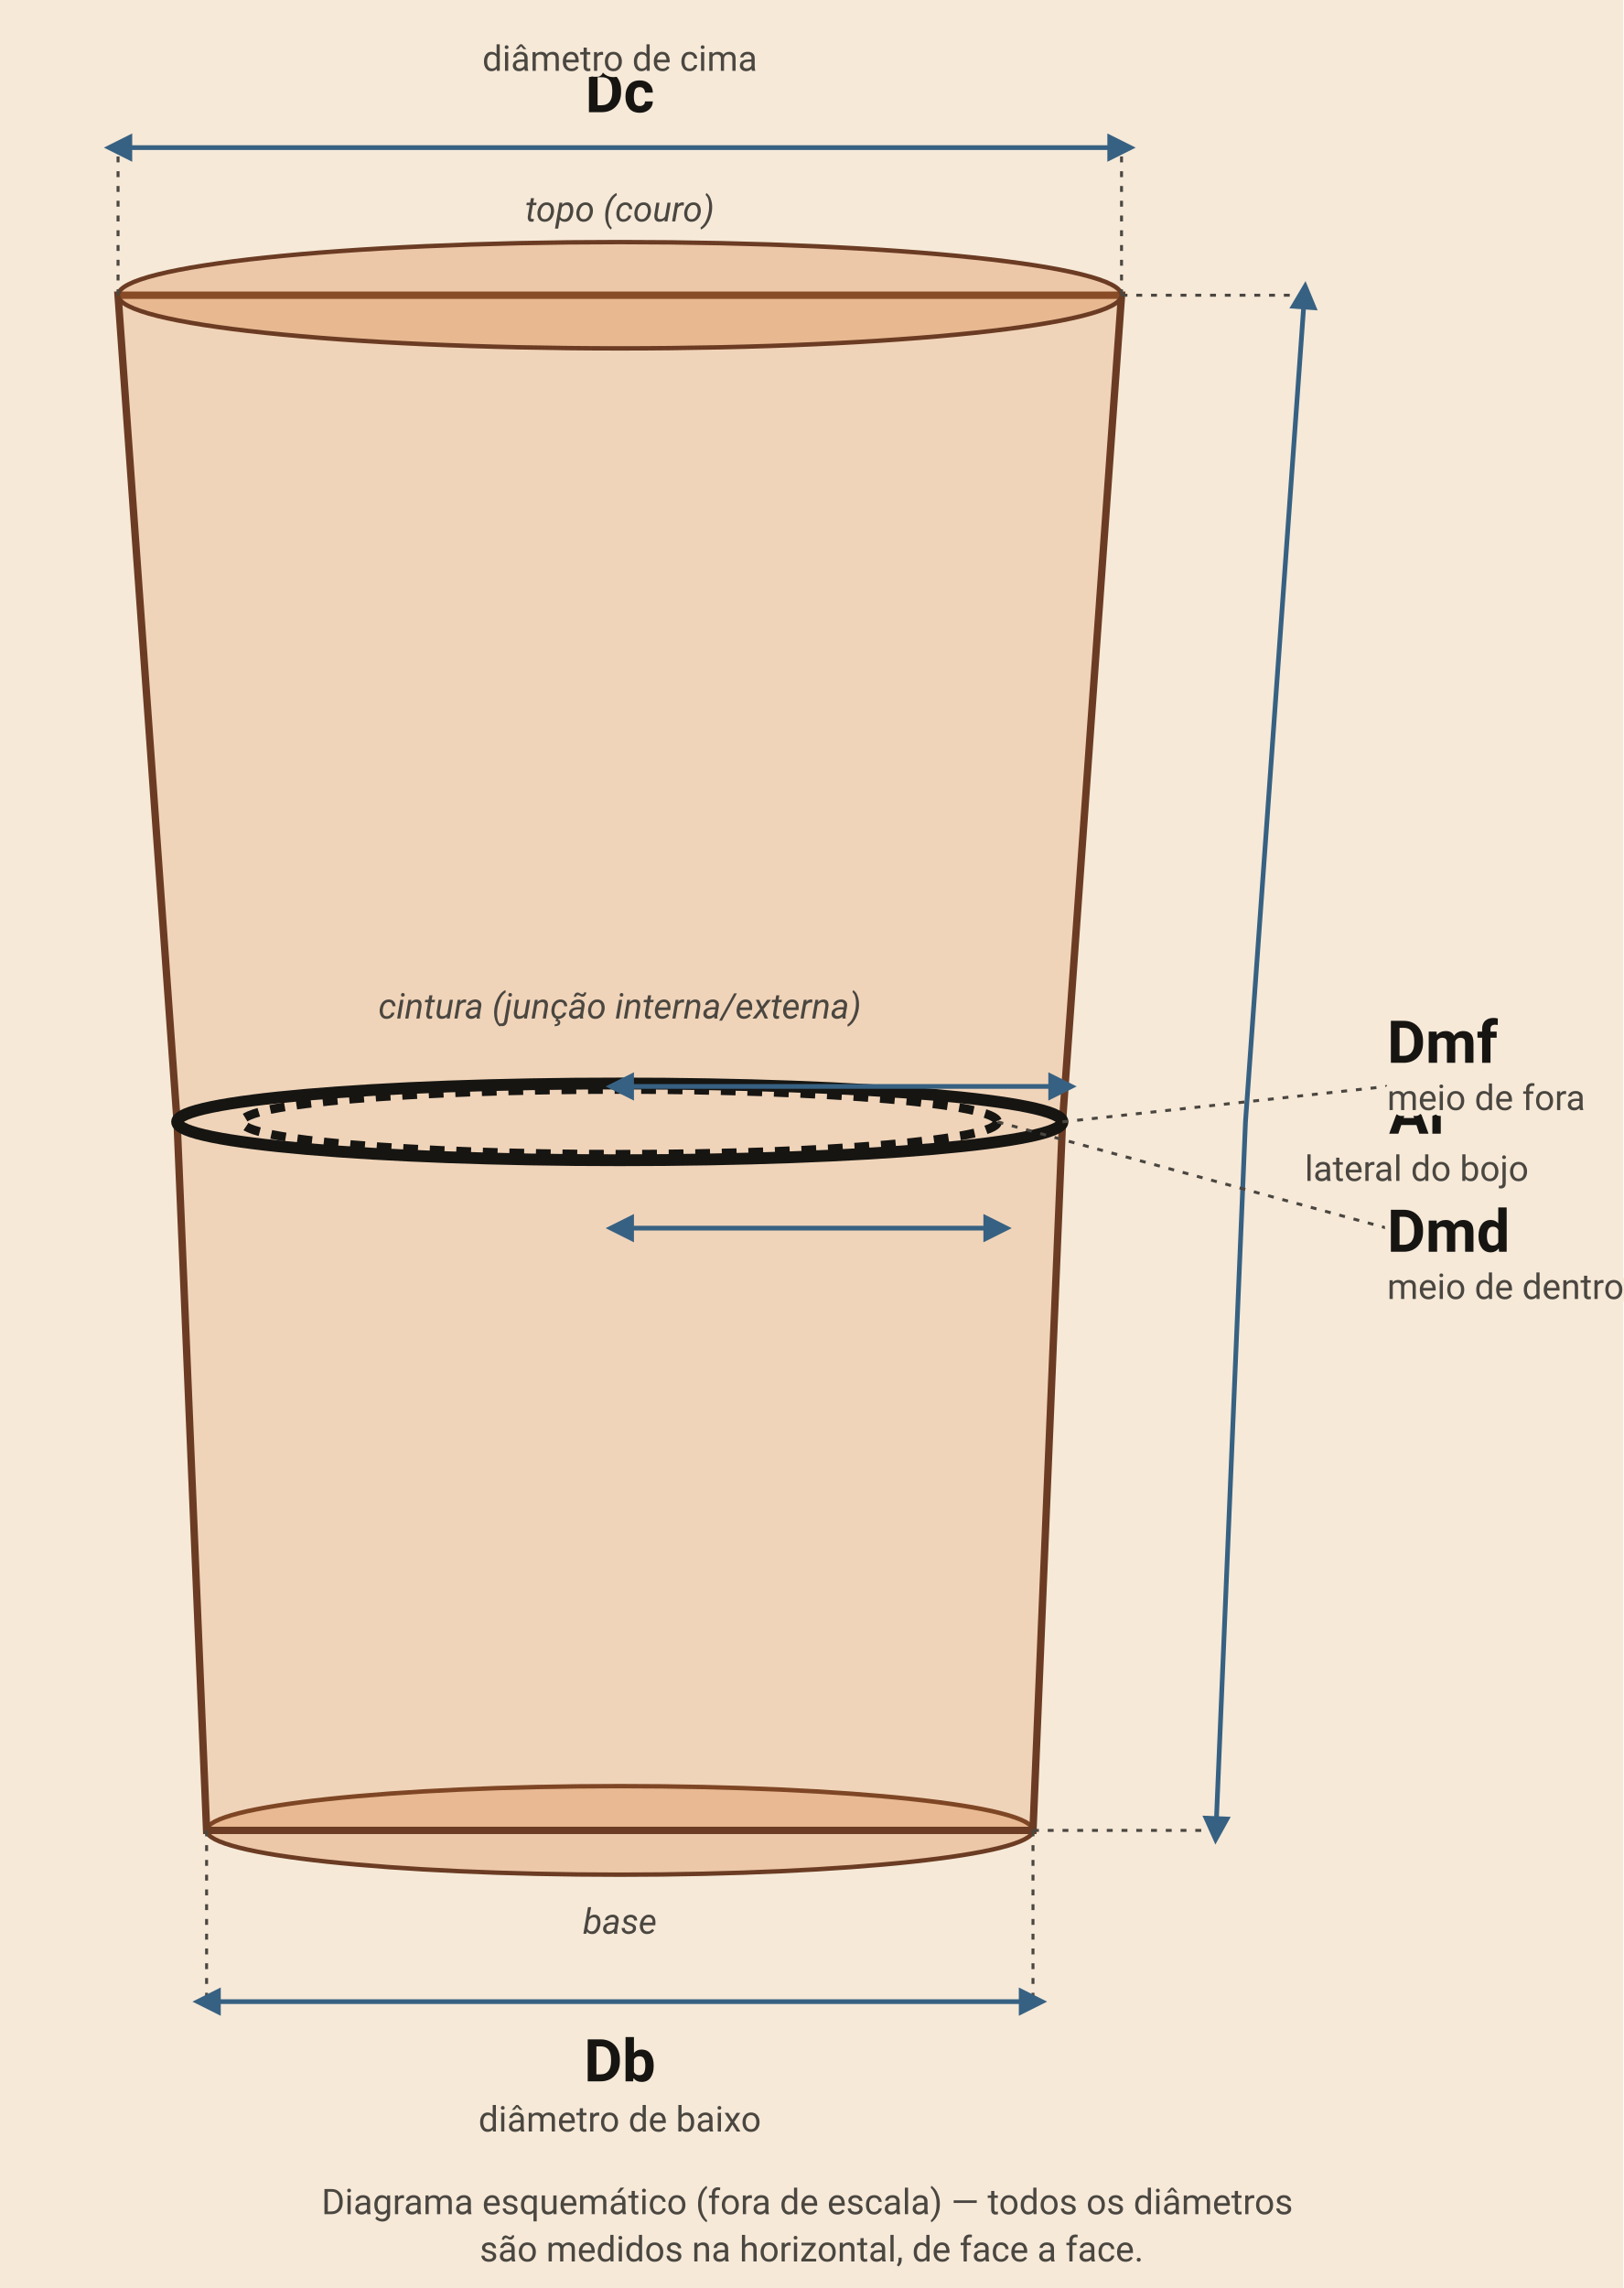
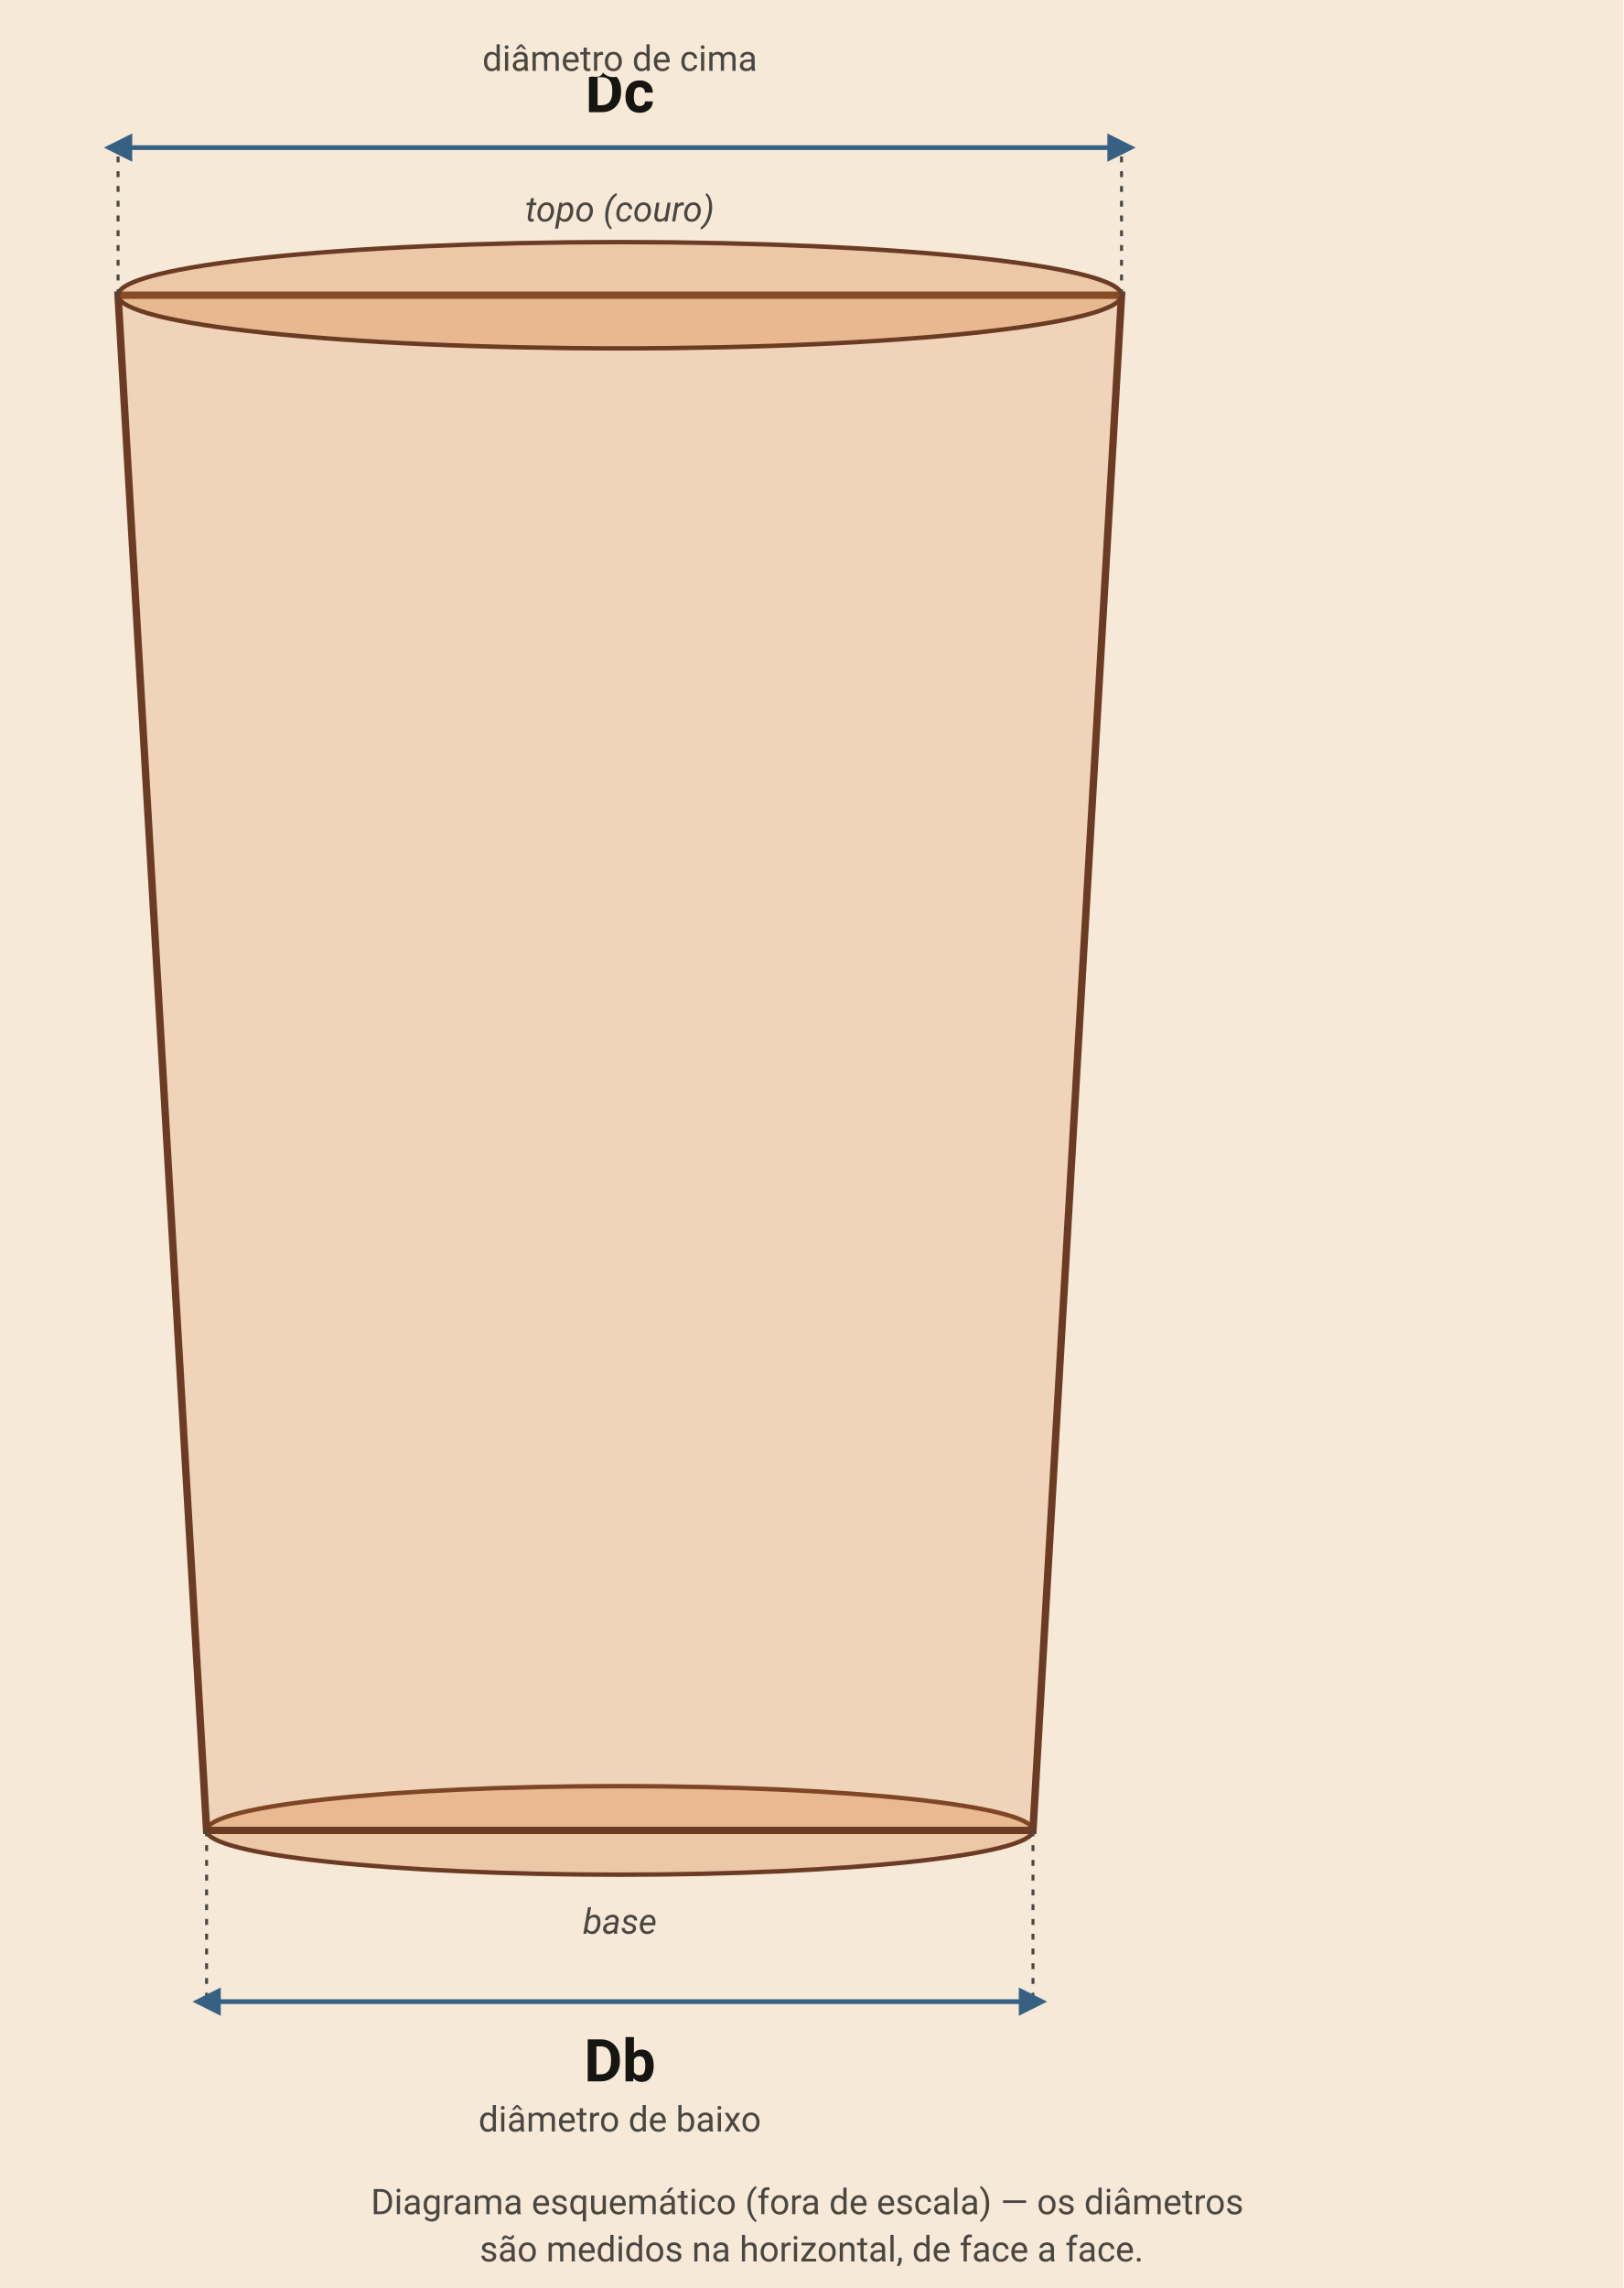
<svg xmlns="http://www.w3.org/2000/svg" viewBox="90 0 550 775" font-family="-apple-system, Segoe UI, Roboto, Helvetica, Arial, sans-serif">
  <defs>
    <marker id="arrow" viewBox="0 0 10 10" refX="5" refY="5" markerWidth="6" markerHeight="6" orient="auto-start-reverse">
      <path d="M0,0 L10,5 L0,10 z" fill="#376182" />
    </marker>
  </defs>
  <style>
    .outline { fill: #d4752d; fill-opacity: 0.18; stroke: #6b3c23; stroke-width: 2.5; }
    .ring { fill: none; stroke: #161512; stroke-width: 4; }
    .ring-inner { fill: none; stroke: #161512; stroke-width: 3; stroke-dasharray: 5 4; }
    .cap { fill: #d4752d; fill-opacity: 0.28; stroke: #6b3c23; stroke-width: 1.5; }
    .dim-line { stroke: #376182; stroke-width: 1.6; marker-start: url(#arrow); marker-end: url(#arrow); fill: none; }
    .ext-line { stroke: #4a4640; stroke-width: 1; stroke-dasharray: 2 3; }
    .dim-label { fill: #161512; font-size: 20px; font-weight: 700; }
    .dim-sub { fill: #4a4640; font-size: 12px; }
    .note { fill: #4a4640; font-size: 12px; }
    .shape-label { fill: #4a4640; font-size: 12px; font-style: italic; }
    text { paint-order: stroke; stroke: #f6e9d8; stroke-width: 4px; stroke-linejoin: round; }
    .note, .shape-label { stroke: none; }
  </style>
  <rect x="0" y="0" width="640" height="775" fill="#f6e9d8" />
  <ellipse class="cap" cx="300" cy="620" rx="140" ry="15" />
-   <path class="outline" d="M130,100 L150,380 L160,620 L440,620 L450,380 L470,100 Z" />
-   <ellipse class="ring" cx="300" cy="380" rx="150" ry="13" />
-   <ellipse class="ring-inner" cx="300" cy="380" rx="128" ry="11" />
+   <path class="outline" d="M130,100 L160,620 L440,620 L470,100 Z" />
  <ellipse class="cap" cx="300" cy="100" rx="170" ry="18" />
  <text class="shape-label" x="300" y="75" text-anchor="middle">topo (couro)</text>
-   <text class="shape-label" x="300" y="345" text-anchor="middle">cintura (junção interna/externa)</text>
  <text class="shape-label" x="300" y="655" text-anchor="middle">base</text>
  <line class="ext-line" x1="130" y1="100" x2="130" y2="50" />
  <line class="ext-line" x1="470" y1="100" x2="470" y2="50" />
  <line class="dim-line" x1="130" y1="50" x2="470" y2="50" />
  <text class="dim-label" x="300" y="38" text-anchor="middle">Dc</text>
  <text class="dim-sub" x="300" y="24" text-anchor="middle">diâmetro de cima</text>
  <line class="ext-line" x1="160" y1="620" x2="160" y2="678" />
  <line class="ext-line" x1="440" y1="620" x2="440" y2="678" />
  <line class="dim-line" x1="160" y1="678" x2="440" y2="678" />
  <text class="dim-label" x="300" y="705" text-anchor="middle">Db</text>
  <text class="dim-sub" x="300" y="722" text-anchor="middle">diâmetro de baixo</text>
-   <line class="ext-line" x1="470" y1="100" x2="532" y2="100" />
-   <line class="ext-line" x1="440" y1="620" x2="502" y2="620" />
-   <polyline class="dim-line" points="532,100 512,380 502,620" />
-   <text class="dim-label" x="570" y="384" text-anchor="middle">Ai</text>
-   <text class="dim-sub" x="570" y="400" text-anchor="middle">lateral do bojo</text>
-   <line class="ext-line" x1="450" y1="380" x2="560" y2="368" />
-   <line class="dim-line" x1="300" y1="368" x2="450" y2="368" />
-   <text class="dim-label" x="560" y="360" text-anchor="start">Dmf</text>
-   <text class="dim-sub" x="560" y="376" text-anchor="start">meio de fora</text>
-   <line class="ext-line" x1="428" y1="380" x2="560" y2="416" />
-   <line class="dim-line" x1="300" y1="416" x2="428" y2="416" stroke-dasharray="1 0" />
-   <text class="dim-label" x="560" y="424" text-anchor="start">Dmd</text>
-   <text class="dim-sub" x="560" y="440" text-anchor="start">meio de dentro</text>
  <text class="note" x="365" y="750" text-anchor="middle">
-     <tspan x="365" dy="0">Diagrama esquemático (fora de escala) — todos os diâmetros</tspan>
+     <tspan x="365" dy="0">Diagrama esquemático (fora de escala) — os diâmetros</tspan>
    <tspan x="365" dy="16">são medidos na horizontal, de face a face.</tspan>
  </text>
</svg>
